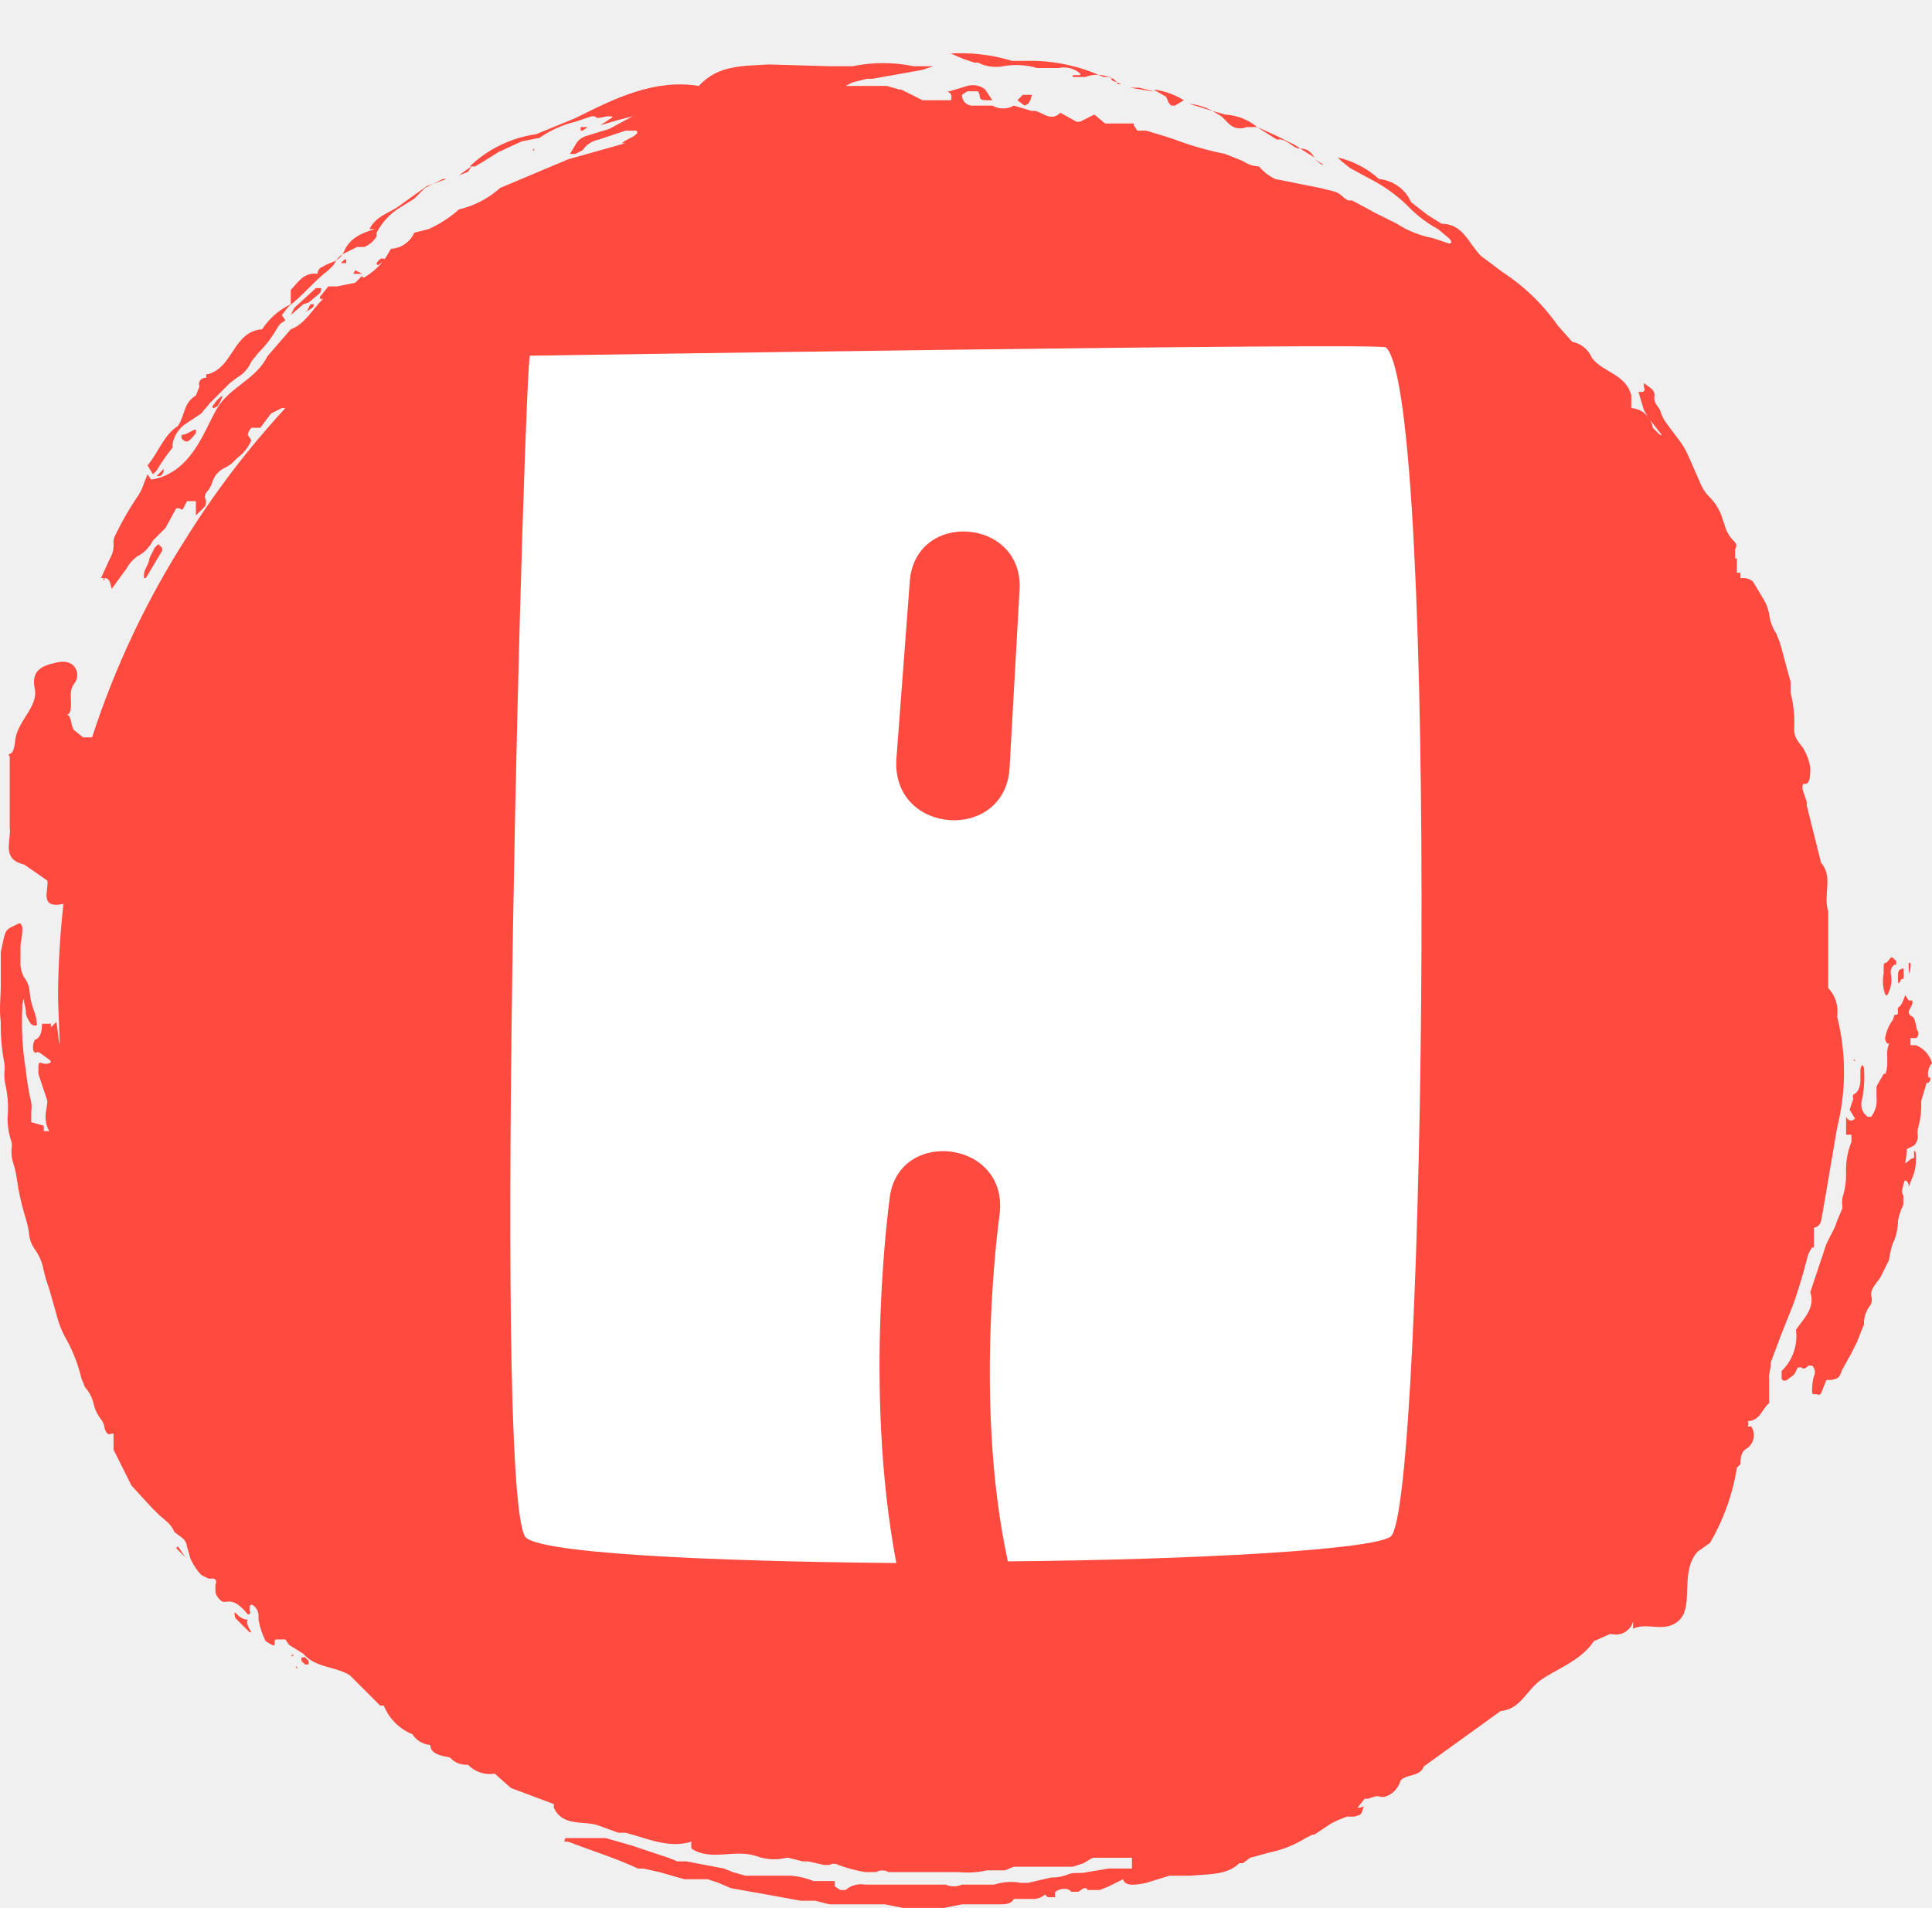
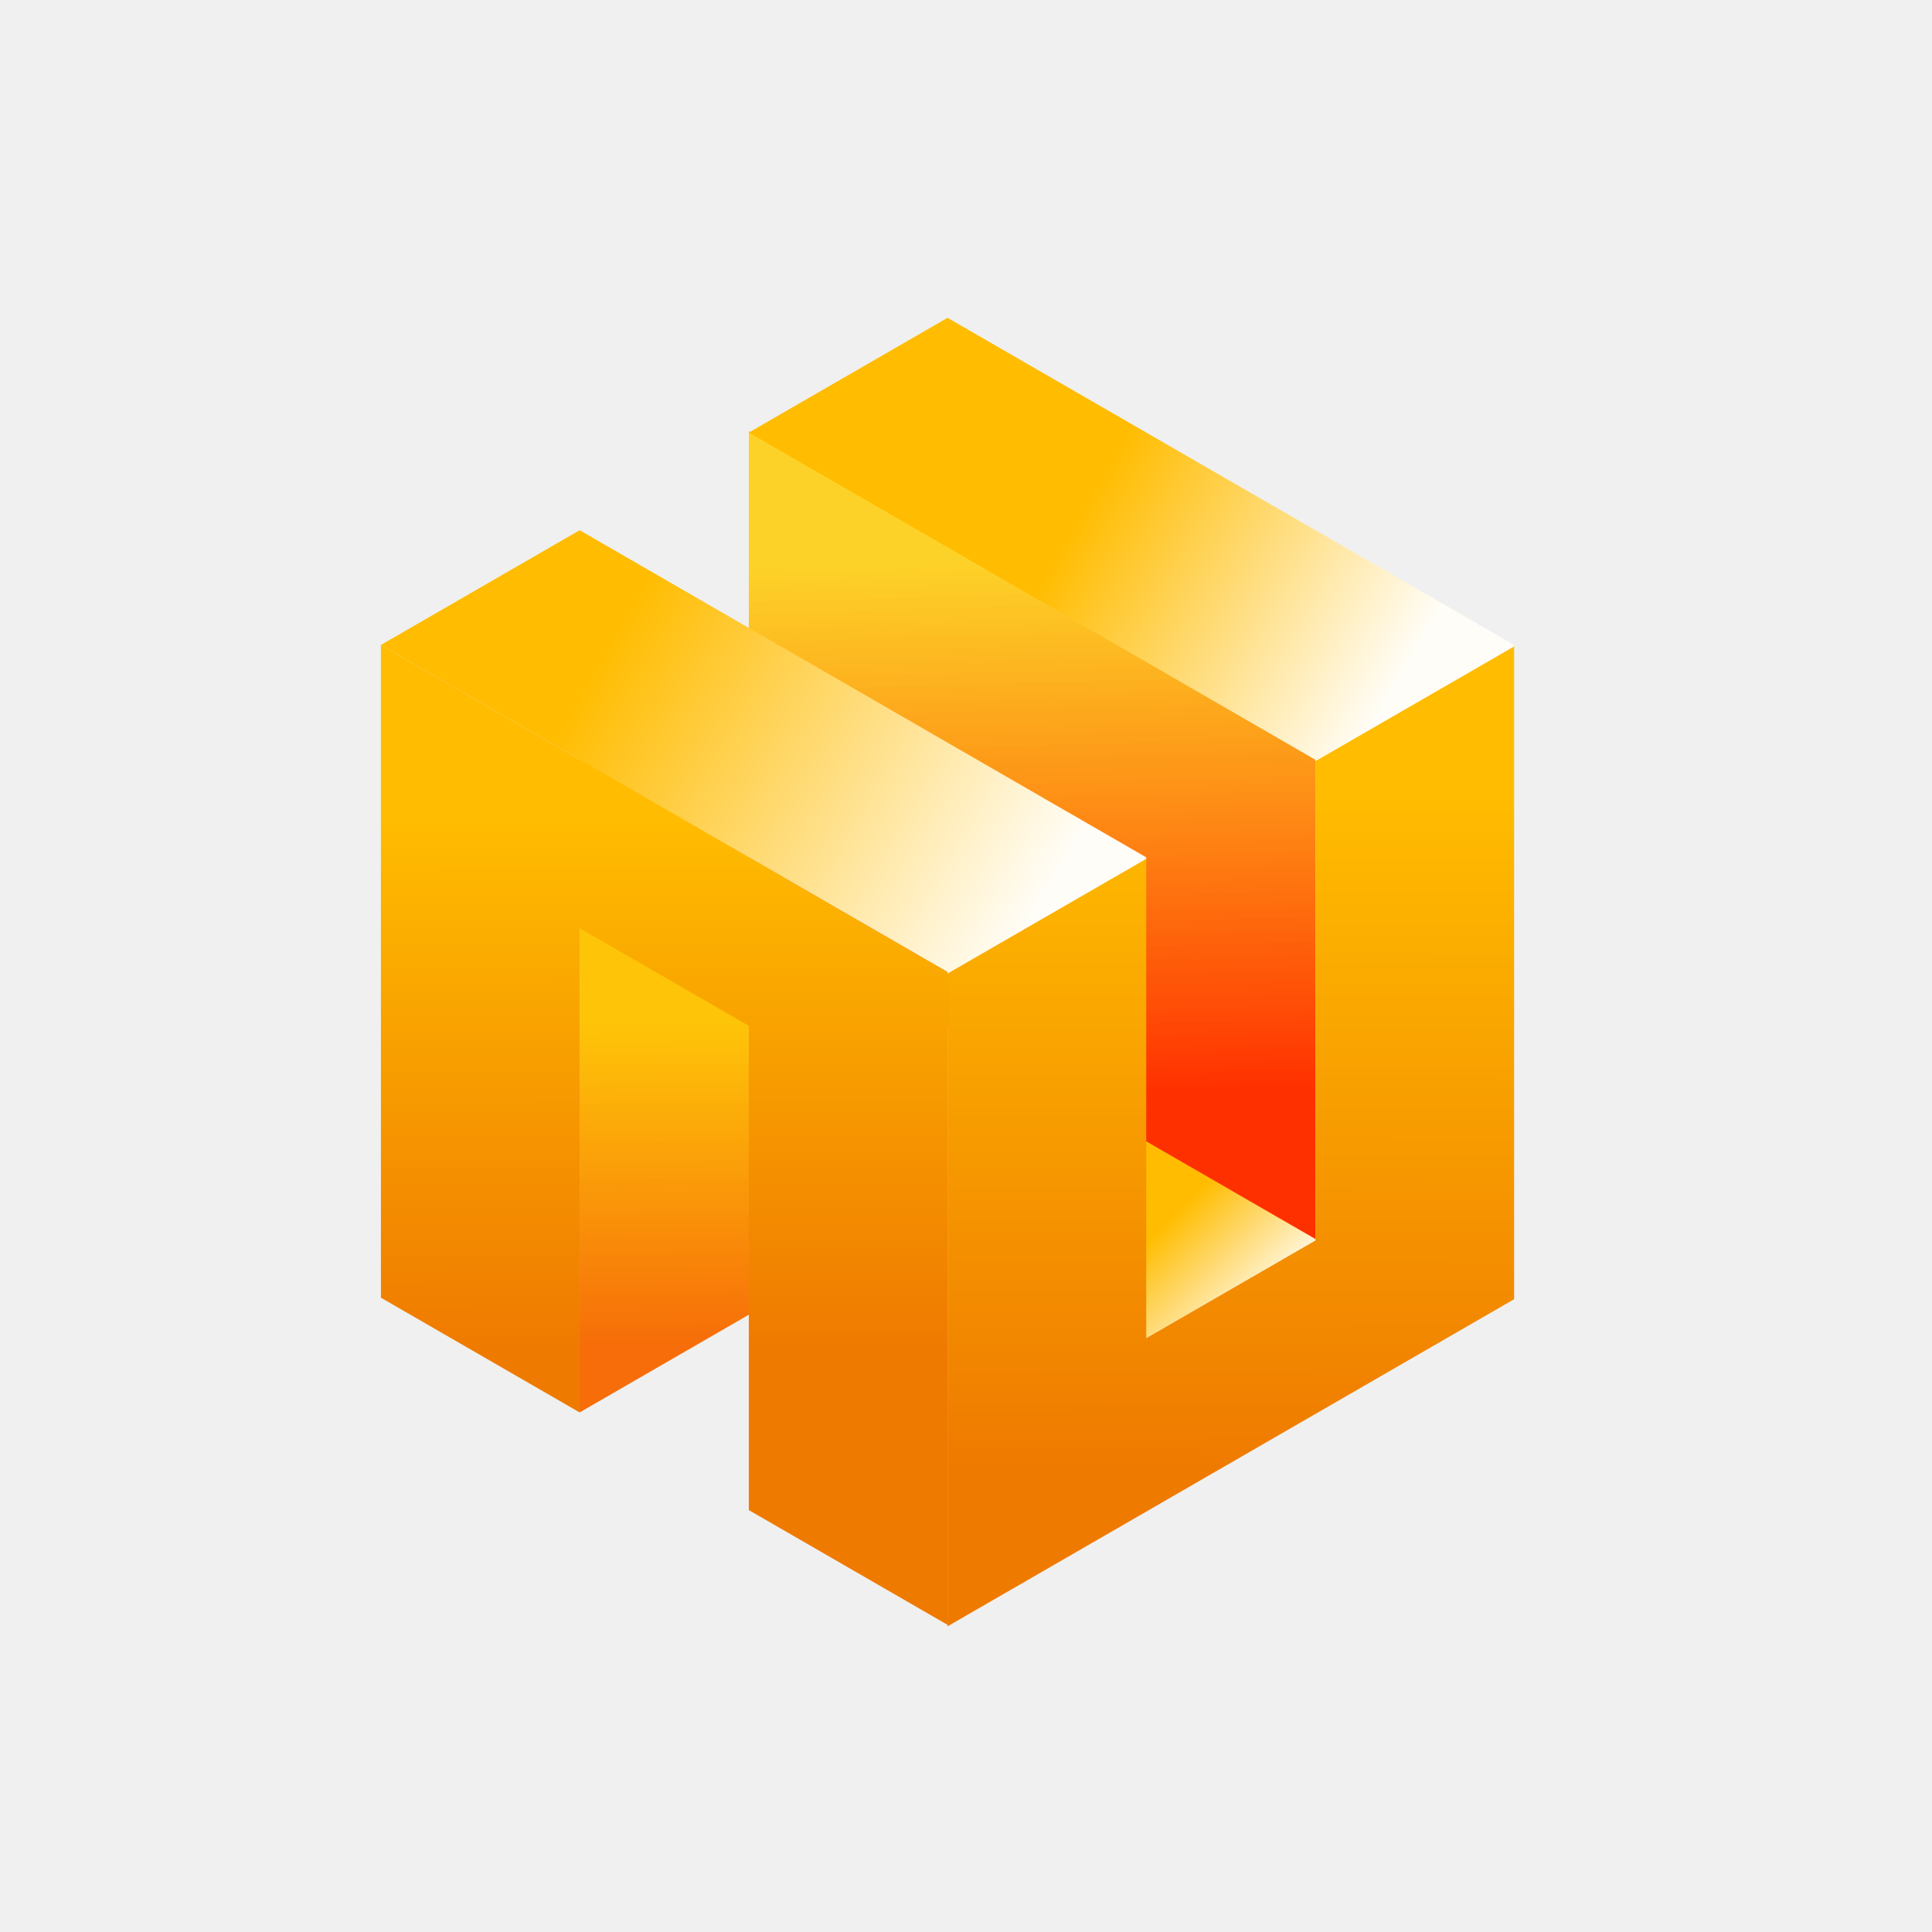
- <svg xmlns="http://www.w3.org/2000/svg" width="308.761" height="304.916" viewBox="0 0 106.008 104.687" class="css-1j8o68f" version="1.1" id="svg23">
-   <defs id="SvgjsDefs2684" />
-   <g id="SvgjsG2685" featurekey="rootContainer" transform="matrix(0.9820593,0,0,0.9820593,-0.05456052,0)" fill="#ff4a3f">
-     <g id="g17">
-       <path d="M19.8 15.3h.5l-.4-.2zm.5.1zm.8-.7c0 .1 0 .1.1.1l.4-.3c-.2-.1-.3-.1-.5.2zm.4-.2zm-4.1 2.3zm-.2.6l.3-.2c.1-.1.1-.2.1-.2h-.2l-.2.4c-.1-.1-.1 0 0 0zm2.2-2.9h-.1l-.2.2h.3zm-2.1 2.4l.6-.5c.1-.1.1-.2.1-.3h-.3l-1.2 1.1-.2.4.7-.6zm-1.1.8z" id="path3" />
-       <path d="M9.7 25v-.2a1.7 1.7 0 0 1 .7-1.1l.9-.6.5-.6.7-.7.4-.4.4-.3a1.9 1.9 0 0 0 .8-.9l.4-.5a5.9 5.9 0 0 0 1-1.3l.2-.3.3-.2-.2-.3.4-.5c.8-.6 1.4-1.4 2.2-2l.3-.3a1.4 1.4 0 0 1 .5-.6l.8-.4h.4a1.4 1.4 0 0 0 .7-.6V13a3.5 3.5 0 0 1 1.3-1.4l.8-.5.2-.2.4-.4 1-.5h.2l-1.1.4-1.4 1c-.6.5-1.4.6-1.8 1.4h.3c-.7.2-1.4.5-1.7 1.2s-.8.6-1.2.9a.4.4 0 0 0-.3.4c-.8-.1-1.1.5-1.5.9v.8a3.9 3.9 0 0 0-1.6 1.4c-1.6.1-1.6 2.1-3 2.5h-.1a.2.2 0 0 0 0 .2c-.3 0-.5.2-.4.5l-.2.5c-.7.4-.6 1.1-1 1.7-.8.5-1.1 1.5-1.7 2.2l.3.5.2-.2a11.6 11.6 0 0 1 .9-1.3zM53.9 3.3l.6.2h.2a2.2 2.2 0 0 0 1.4.2 4.1 4.1 0 0 1 1.9.1h1.2a1.4 1.4 0 0 1 1.2.3.1.1 0 0 1 0 .1H60a.1.1 0 0 0 0 .1h.7a1.8 1.8 0 0 1 1.3 0c.2 0 .1.1.2.2l.5.2h-.2c-.2-.4-.5-.4-.8-.4a9.7 9.7 0 0 0-4.3-.9h-.8A9.8 9.8 0 0 0 53 3h.2zm7.3 3.1zM50.3 4.7zm10.9 1.7h.2-.2zM19 14.7zm32.1-10zm17.6 2.2a.9.9 0 0 0 1 .2h.6a3.1 3.1 0 0 0-1.8-.7l-.7-.2.5.3zm-3.4-1.3c0 .1.1.2.2.3h.2l.5-.3a4.2 4.2 0 0 0-1.7-.6l.7.4zm7.4 2.7l.8.5c-.2-.3-.4-.5-.8-.5z" id="path5" />
-       <path d="M99 76.1l.6-1.6.6-1.5c.2-.5.6-1.8.8-2.6a1.7 1.7 0 0 1 .3-.7h.1v-1.1c.5-.1.4-.6.5-.9l.8-4.7a12.7 12.7 0 0 0 0-6.2 1.9 1.9 0 0 0-.5-1.6v-4.3c-.3-.9.3-1.9-.4-2.7L101 45a.4.4 0 0 0 0-.2l-.2-.6a.5.5 0 0 1 0-.4h.1c.3 0 .3-.5.3-.9a3 3 0 0 0-.4-1.1l-.3-.4a1.1 1.1 0 0 1-.2-.7 6.7 6.7 0 0 0-.2-2v-.6c-.2-.7-.4-1.5-.6-2.2l-.2-.5a2.5 2.5 0 0 1-.4-1.1 2.5 2.5 0 0 0-.3-.8l-.6-1a.8.8 0 0 0-.6-.2h-.1V32h-.2v-.8H97V31a.4.4 0 0 0 0-.1v-.2c.1-.2.1-.3-.1-.5a1.8 1.8 0 0 1-.4-.6l-.2-.6a2.9 2.9 0 0 0-.7-1.2 2.2 2.2 0 0 1-.5-.7l-.7-1.6a4.3 4.3 0 0 0-.6-1l-.6-.8a2.4 2.4 0 0 1-.4-.8l-.2-.3a.6.6 0 0 1-.1-.5.5.5 0 0 0-.2-.4l-.4-.3v.2c.1.2 0 .3-.1.3h-.2l.3 1 .3.5.7.9h-.1l-.2-.2-.2-.2a1.3 1.3 0 0 0-1.2-1.1v-.7c-.3-1.2-1.6-1.3-2.2-2.1a1.5 1.5 0 0 0-1.1-.9l-.8-.9a11.3 11.3 0 0 0-3.1-3l-.8-.6-.4-.3c-.7-.7-1-1.8-2.2-1.8l-.8-.5-.9-.7a2.2 2.2 0 0 0-1.8-1.3 5.1 5.1 0 0 0-2.3-1.2l.2.2.5.4 1.3.7a8.5 8.5 0 0 1 2.1 1.6 6.8 6.8 0 0 0 1.5 1.1l.6.5c.1.1.2.2.1.3H81l-.9-.3a5.6 5.6 0 0 1-2-.8l-1.2-.6-1.3-.7h-.2c-.3-.1-.4-.4-.8-.5l-.8-.2-2.5-.5a2.6 2.6 0 0 1-.9-.7 1.7 1.7 0 0 1-.9-.3l-1-.4a18.1 18.1 0 0 1-2.8-.8l-.6-.2-1-.3h-.5l-.2-.3v-.1h-1.6l-.6-.5-.4.2-.4.2h-.2l-.9-.5c-.6.6-1.1-.2-1.6-.1l-1-.3a1.2 1.2 0 0 1-1.2 0h-1.2a.6.6 0 0 1-.5-.6l.3-.2h.6a.7.7 0 0 1 .1.3c0 .2.2.2.5.2h.2l-.4-.6a1.1 1.1 0 0 0-1-.2l-1 .3H53c.3.2.2.3.2.5h-1.6l-.4-.2-.8-.4h-.1l-.7-.2h-2.3l.4-.2.8-.2h.3l1.7-.3 1.1-.2.6-.2h-1.1a8.4 8.4 0 0 0-3.4 0h-1.3L43 3.6c-1.4.1-2.8 0-3.9 1.2-2.5-.4-4.7.7-6.9 1.8l-2.2.9a6.7 6.7 0 0 0-3.7 1.8h.3l.5-.3.8-.5 1.3-.6 1-.2a6 6 0 0 1 2-.9l.9-.3h.2c.1.2.5 0 .7 0h.2c.1 0 .1.1 0 .1l-.6.4 1-.3.8-.2-1.3.7-1.3.4a1 1 0 0 0-.6.5l-.3.5h.3l.4-.2a1.4 1.4 0 0 1 .9-.6l1.5-.5h.5a.1.1 0 0 1 .1.2c-.2.2-.6.3-.8.5h.2l-3.2.9-3.8 1.6a5.2 5.2 0 0 1-2.3 1.2 6.6 6.6 0 0 1-1.7 1.1l-.8.2a1.5 1.5 0 0 1-1.3.9l-.3.5a3.7 3.7 0 0 1-1.2 1.1h-.1v-.1l-.2.2-.2.2-1 .2h-.5l-.4.5c-.1.1-.1.2 0 .2h.1c-.6.6-1 1.4-1.8 1.7L15 19.9c-.6 1.2-1.8 1.6-2.6 2.6s-1.4 3.9-3.9 4.3l-.2-.3-.2.5a2.7 2.7 0 0 1-.4.8 16.9 16.9 0 0 0-1.2 2.1.8.8 0 0 0-.1.5 1.4 1.4 0 0 1-.2.8l-.5 1.1h.2c.3 0 .3.3.4.6l.8-1.1a2.2 2.2 0 0 1 .6-.7 2 2 0 0 0 .9-.9l.3-.3.4-.4.6-1.1h.2c.1.1.1.1.2 0l.2-.4h.5v.8l.5-.5a.5.5 0 0 0 0-.5.4.4 0 0 1 .1-.3 1.5 1.5 0 0 0 .3-.5 1.3 1.3 0 0 1 .8-.9l.3-.2.3-.3a2.4 2.4 0 0 0 .8-1l-.2-.3c0-.1.1-.3.2-.4h.5l.6-.8.6-.3h.2a48.8 48.8 0 0 0-5.5 7.2h-.1.1a48.4 48.4 0 0 0-5.3 11.2h-.5l-.5-.4c-.2-.2-.1-.7-.4-.9h.1c.3-.5-.1-1.2.3-1.7s.1-1.4-.9-1.2-1.5.5-1.3 1.5-1 1.8-1.1 2.9-.5.5-.3.9v3.9c.1.8-.5 1.8.8 2.1l1.3.9c.1.5-.5 1.6.9 1.3a49.2 49.2 0 0 0-.3 5c0 1.1.1 2.2.1 3.3v-.4c-.1-.4-.1-.8-.2-1.3l-.3.3v-.2h-.5c0 .5-.1.8-.4.9a.9.9 0 0 0-.1.5c0 .1.1.3.2.2s.4.2.7.4-.2.3-.4.2-.2.1-.2.3v.3l.5 1.5c0 .3-.1.6-.1.9a1.7 1.7 0 0 0 .2.8h-.3v-.3l-.7-.2v-.6a1.5 1.5 0 0 0 0-.5 14.6 14.6 0 0 1-.3-1.8 16.6 16.6 0 0 1-.2-3.5.9.9 0 0 1 .1-.5v.2a2.9 2.9 0 0 1 .1.5.8.8 0 0 0 .1.4c.1.2.2.4.4.4s.1-.1.1-.2a2.1 2.1 0 0 0-.1-.5 4.2 4.2 0 0 1-.3-1.3 1.5 1.5 0 0 0-.3-.7 1.6 1.6 0 0 1-.2-.9v-.8c0-.3.1-.6.1-.9a.5.5 0 0 0-.1-.4h-.1c-.8.4-.7.2-1 1.6V55c0 .7-.1 1.4 0 2.1a10.8 10.8 0 0 0 .2 2.3 1.8 1.8 0 0 1 0 .5 3.1 3.1 0 0 0 .1.9 5.9 5.9 0 0 1 .1 1.3 3.9 3.9 0 0 0 .2 1.7 1.2 1.2 0 0 1 0 .4 2.1 2.1 0 0 0 .1.8 4.9 4.9 0 0 1 .2.9 14 14 0 0 0 .5 2.2 5 5 0 0 1 .2 1 1.7 1.7 0 0 0 .3.7 2.9 2.9 0 0 1 .5 1.2 8.5 8.5 0 0 0 .3 1l.4 1.4a5.4 5.4 0 0 0 .6 1.5 8.5 8.5 0 0 1 .8 2.1l.2.5a2.1 2.1 0 0 1 .5 1 2.1 2.1 0 0 0 .4.8 1 1 0 0 1 .2.5c.1.3.2.4.4.3h.1v.9l.5 1 .5 1 1.1 1.2.4.4c.3.3.7.5.9 1l.4.3a.7.7 0 0 1 .3.5l.2.7a3.3 3.3 0 0 0 .6.9l.4.2h.3a.2.2 0 0 1 .1.3 2.5 2.5 0 0 0 0 .5.9.9 0 0 0 .4.5h.2c.4-.1.8.2 1.2.7h.1c0-.1.1-.1 0-.2v-.2c0-.1.1-.2.2-.1a.7.7 0 0 1 .3.6v.2a4.3 4.3 0 0 0 .4 1.2c.5.3.5.3.5.1s0-.2.2-.2h.4l.2.3.8.5c.7.8 1.8.7 2.6 1.2l1.7 1.7h.2a2.9 2.9 0 0 0 1.6 1.6 1.3 1.3 0 0 0 1 .6c0 .5.6.6 1.1.7a1.2 1.2 0 0 0 .8.4h.2a1.7 1.7 0 0 0 1.5.5l.9.8 2.4.9v.2c.5 1.1 1.7.7 2.5 1l1.1.4h.4c1.2.3 2.4.9 3.7.5a.7.7 0 0 0 0 .4c1.1.7 2.4 0 3.6.4a2.9 2.9 0 0 0 1.7.1h.1l.8.2h.3l.9.2h.3a.5.5 0 0 1 .5 0 7.9 7.9 0 0 0 1.5.4h.6a.7.7 0 0 1 .7 0h3.9a5 5 0 0 0 1.6-.1h1l.5-.2H60l.6-.2.5-.3h2.2v.6H62l-1.2.2c-.4.1-.7 0-1 .1a2.4 2.4 0 0 1-1 .2l-1.3.3h-.4a3.1 3.1 0 0 0-1.5.1h-1.8a1.1 1.1 0 0 1-.9 0h-4.5a1.3 1.3 0 0 0-1.1.3H47l-.3-.2v-.3h-1.2a4.1 4.1 0 0 0-1.3-.3h-2.5l-.7-.2-.5-.2-2.1-.4h-.5l-.5-.2-2.1-.7-1.4-.4h-2.2c-.1 0-.1.1-.1.2h.2c1.3.5 2.6.9 3.9 1.5h.3l.9.2 1.4.4h1.3l.6.2.7.3 1.7.3 1.1.2 1.1.2h.8l.8.2h3.1l1 .2h2.3l1-.2H56c.4 0 .6-.1.7-.3h1a1 1 0 0 0 .8-.3c-.1.1 0 .1.1.2h.4v-.2c0-.1 0-.1.2-.2s.6-.1.7.1h.4l.3-.2c.2 0 .2 0 .2.1h.7l.5-.2.8-.4c.1.3.4.4 1.3.2l1.3-.4h1.2c.9-.1 2 0 2.7-.7h.2l.4-.3 1.1-.3a6.1 6.1 0 0 0 2-.8l.4-.2h.1l.9-.6.4-.2.5-.2h.4c.4-.1.4-.1.5-.4s0-.1-.2-.1h-.1l.4-.5h.2c.3-.1.5-.2.7-.1h.2a1.3 1.3 0 0 0 .9-.9c.3-.4 1.1-.2 1.3-.8l4.3-3.1c1.1-.1 1.4-1.1 2.2-1.7s2.3-1.1 3-2.2l.9-.4h.1a1 1 0 0 0 1.2-.7v.4c.8-.4 1.8.3 2.6-.5s0-2.7 1-3.8l.7-.5a12.1 12.1 0 0 0 1.5-4.2l.2-.2c0-.3 0-.7.4-.9a.9.9 0 0 0 .2-1.2h-.2a.3.3 0 0 0 0-.3c.7 0 .8-.7 1.2-1V77a.5.5 0 0 1 0-.2 3.8 3.8 0 0 0 .1-.7zM5.9 32.2z" id="path7" />
-       <path d="M26.4 9.3l-.3.2-.4.3.5-.2zm6.1-2h.1l.3-.2h-.4zm-2.6 1l-.1.1h.1v-.1zm-1.5 1.4zm1.3-.2zm-6.3 3.1zM9.2 26.2l-.4.4H9a.4.4 0 0 0 .2-.4zm3-3.5a2.1 2.1 0 0 0 .3-.6 1.5 1.5 0 0 0-.5.5c-.1.1-.1.2 0 .2zM11 24.2V24c-.2 0-.5.3-.8.3v.2c.3.3.4.2.8-.3zm3 66.2zM73.9 9.2h.1l-.5-.3zm-2.5-1.4c.5-.1.8.4 1.2.5h.1l-.3-.2-1-.5-1.1-.5.3.2zM52.8 3.1zm11.7 2h-.1l-1.2-.2h.5zm2 .7l1.3.4a3.3 3.3 0 0 0-1.3-.4zm-9 0a1 1 0 0 0 .2-.5h-.5l-.3.3.4.3zm9 1.6zM49.9 4.2zm2.9.7zM48.5 4zm13.8 2.1a.5.5 0 0 0 0 .1zm44.8 52.3h-.3V58h.3c.1 0 .2-.3.1-.4s-.1-.7-.3-.8a.3.3 0 0 1-.2-.3l.2-.4a.4.4 0 0 0 0-.2h-.2l-.2-.3c-.1.3-.2.6-.4.7a.5.5 0 0 0 0 .2c0 .1 0 .2-.1.2h-.1a1.1 1.1 0 0 1-.1.3 2.3 2.3 0 0 0-.4.9.4.4 0 0 0 .1.4h.1a1.7 1.7 0 0 0-.1.8v.4a1.8 1.8 0 0 1-.1.5h-.1l-.4.7v.6a1.5 1.5 0 0 1-.3 1.1h-.2l-.2-.2a.9.9 0 0 1-.1-.8 6.5 6.5 0 0 0 .1-1.7c0-.1-.1-.2-.1-.2a.5.5 0 0 0-.1.3v.6c0 .2-.1.6-.3.7s-.1.2-.1.3l-.2.6.3.5c-.2.2-.4.1-.5-.1v1h.3v.4a4.2 4.2 0 0 0-.3 1.4 3.3 3.3 0 0 0 0 .4 4 4 0 0 1-.2 1.3 2 2 0 0 0 0 .6l-.3.7a3.2 3.2 0 0 1-.3.7l-.3.6-.9 2.7c.3.9-.4 1.5-.8 2.1a2.7 2.7 0 0 1-.8 2.3v.4c0 .1.1.2.3.1l.4-.3.2-.4h.2c.1.1.2.1.4-.1h.2a.5.5 0 0 1 .1.6 2.9 2.9 0 0 0-.1.8c0 .1 0 .2.1.2h.2c.1.1.2 0 .3-.3l.2-.5h.3c.4-.1.4-.1.6-.6l.5-.9.3-.6.4-1a1.6 1.6 0 0 1 .3-1 .6.6 0 0 0 .1-.6c0-.2 0-.3.2-.6l.3-.4.5-1a4.7 4.7 0 0 1 .2-.9 3 3 0 0 0 .3-1.3 3.8 3.8 0 0 1 .3-.9v-.5c-.1-.2-.1-.2 0-.6s.1-.2.2-.2a.4.4 0 0 1 .1.3l.2-.5a2.3 2.3 0 0 0 .2-.9v-.3c0-.1 0-.3-.1-.3v.4c-.2 0-.3.2-.5.3a6.4 6.4 0 0 0 .1-.8l.4-.2a.7.7 0 0 0 .2-.6 1.4 1.4 0 0 1 0-.3 4.8 4.8 0 0 0 .2-1.4v-.2l.3-1h.1a.3.3 0 0 0 .1-.3h-.1a.9.9 0 0 1 .2-.8 1.5 1.5 0 0 0-.9-1zm-1.2 7.8zm-.2-9.9zm0 0zM9.1 30.8a.3.3 0 0 0 0-.2l-.2-.2-.2.2-.3.6c0 .3-.3.6-.3.9v.2h.1zm96.3 24.8h.1a1.7 1.7 0 0 0 .2-1.2.5.5 0 0 1 .2-.5h.1v-.2l-.2-.2h-.1c-.1.1-.2.3-.3.3s-.1.1-.1.3v.3a2.2 2.2 0 0 0 .1 1.2zM13.2 90.1c-.1 0 0 .2 0 .3l.8.8h.1c-.2-.3-.3-.6-.2-.7a.9.9 0 0 1-.5-.2zm.8.3zm92.3-35.7h.1a2 2 0 0 0 0-.6c-.3.1-.3.1-.3.6s.1.1.2 0z" id="path9" />
-       <path d="M106.7 62a.6.6 0 0 0 .1-.5c0-.1-.1-.2-.1-.1h-.2v.2c0 .4.1.5.2.4zm.1-8.2h-.1v.6a1 1 0 0 0 .1-.6zM17.1 92.6h-.2v.2l.2.2h.2v-.2zm86.6-33.3c0-.1 0-.1-.1-.1zM9.9 86.5l.5.5-.4-.6z" id="path11" />
-       <circle cx="10.5" cy="87.1" transform="rotate(-24.8 10.4 87.159)" id="circle13" />
-       <path d="M9.7 30.1h-.1v.2-.2h.1zm83.2-6.6l-.2-.3h-.1zm-14.7 77.1zM5.9 32.2zm-.1.2a.3.3 0 0 0 .1-.2v.2zm1.9-4.9zM61.5 2.4zm42.8 58.2v.1-.1zM16.4 92.5h-.1c.1.1.2 0 .1-.1zm.2.7h.1l-.1-.1v.1zm73.9-71.3zm15.2 34.4zM14.6 91.7zm92.1-37zm-.8 11.4zM34.6 0z" id="path15" />
-     </g>
-   </g>
-   <g id="SvgjsG2686" featurekey="nameFeature-0" transform="matrix(2.284354,0,0,2.284354,27.98006,-5.60952)" fill="#ffffff">
-     <path d="M9.6 16.48 l-0.32 4.24 c-0.08 1.8 2.6 1.96 2.72 0.2 l0.24 -4.28 c0.12 -1.76 -2.56 -1.96 -2.64 -0.16 z M0.48 11 l0 0 c0.04 0 20.48 -0.32 20.56 -0.2 c1.28 1.12 0.96 27.8 0.12 28.56 c-0.4 0.32 -4.64 0.56 -9.2 0.6 c-0.84 -3.84 -0.2 -8.32 -0.2 -8.32 c0.24 -1.8 -2.44 -2.12 -2.64 -0.4 c0 0.04 -0.64 4.52 0.16 8.76 c-4.56 -0.04 -8.68 -0.24 -8.92 -0.64 c-0.8 -1.44 0 -28.28 0.12 -28.36 z" id="path20" />
+ <svg xmlns="http://www.w3.org/2000/svg" xmlns:xlink="http://www.w3.org/1999/xlink" id="svg5" version="1.1" viewBox="0 0 300 300" height="300mm" width="300mm">
+   <defs id="defs2">
+     <linearGradient id="linearGradient113338">
+       <stop style="stop-color:#ffbc00;stop-opacity:1;" offset="0" id="stop113334" />
+       <stop style="stop-color:#fffdf7;stop-opacity:1" offset="1" id="stop113336" />
+     </linearGradient>
+     <linearGradient id="linearGradient110384">
+       <stop style="stop-color:#ffbc00;stop-opacity:1;" offset="0" id="stop110380" />
+       <stop style="stop-color:#ef7a00;stop-opacity:1" offset="1" id="stop110382" />
+     </linearGradient>
+     <linearGradient id="linearGradient99246">
+       <stop style="stop-color:#ff3000;stop-opacity:1;" offset="0" id="stop99242" />
+       <stop style="stop-color:#ffcb00;stop-opacity:0.835" offset="1" id="stop99244" />
+     </linearGradient>
+     <linearGradient id="linearGradient97982">
+       <stop style="stop-color:#f66d09;stop-opacity:1" offset="0" id="stop97978" />
+       <stop style="stop-color:#ffc300;stop-opacity:0.966" offset="1" id="stop97980" />
+     </linearGradient>
+     <linearGradient xlink:href="#linearGradient110384" id="linearGradient107748" gradientUnits="userSpaceOnUse" x1="264.938" y1="433.577" x2="266.076" y2="745.05" gradientTransform="matrix(0.2645833,0,0,0.2645833,32.25728,12.49019)" />
+     <linearGradient xlink:href="#linearGradient99246" id="linearGradient108256" gradientUnits="userSpaceOnUse" x1="148.828" y1="157.103" x2="146.508" y2="74.142" gradientTransform="translate(32.25728,12.49019)" />
+     <linearGradient xlink:href="#linearGradient110384" id="linearGradient110984" gradientUnits="userSpaceOnUse" x1="166.115" y1="111.091" x2="165.804" y2="215.875" gradientTransform="translate(32.25728,12.49019)" />
+     <linearGradient xlink:href="#linearGradient97982" id="linearGradient112270" x1="74.953" y1="196.508" x2="74.429" y2="146.103" gradientUnits="userSpaceOnUse" gradientTransform="translate(32.25728,12.49019)" />
+     <linearGradient xlink:href="#linearGradient113338" id="linearGradient112436" x1="61.427" y1="88.254" x2="129.379" y2="127.486" gradientUnits="userSpaceOnUse" gradientTransform="translate(32.25728,12.49019)" />
+     <linearGradient xlink:href="#linearGradient113338" id="linearGradient117638" gradientUnits="userSpaceOnUse" x1="137.053" y1="64.354" x2="185.399" y2="92.266" gradientTransform="translate(32.25728,12.49019)" />
+     <linearGradient xlink:href="#linearGradient113338" id="linearGradient117892" x1="560.217" y1="672.742" x2="616.734" y2="729.259" gradientUnits="userSpaceOnUse" gradientTransform="matrix(0.2645833,0,0,0.2645833,32.25728,12.49019)" />
+   </defs>
+   <g id="layer1">
+     <path id="path4407" style="fill:url(#linearGradient112270);fill-opacity:1;stroke-width:0.27" d="m 120.858,100.147 v 101.358 l -30.854,17.814 v -75.197 -26.161 z" />
+     <path style="fill:url(#linearGradient108256);fill-opacity:1;stroke:none;stroke-width:0.265px;stroke-linecap:butt;stroke-linejoin:miter;stroke-opacity:1" d="m 116.275,66.931 -5.3e-4,74.667 87.982,51.03 -1e-5,-74.667 z" id="path3021" />
+     <path id="path2406" style="fill:url(#linearGradient117892);fill-opacity:1;stroke-width:0.27" d="m 157.911,165.636 -0.134,53.827 46.48,-26.835 v -0.234 z" />
+     <path id="path2426" style="fill:url(#linearGradient110984);fill-opacity:1;stroke-width:0.27" d="m 235.112,100.147 -30.855,17.814 v 74.667 l -26.272,15.168 v -74.667 l -30.854,17.814 V 252.536 l 87.982,-50.796 z" />
+     <path id="path2945" style="fill:url(#linearGradient117638);fill-opacity:1;stroke-width:0.27" d="m 147.13,49.351 -30.854,17.814 87.981,50.796 v 0.234 l 30.855,-17.814 v -0.234 z" />
+     <path id="path2986" style="fill:url(#linearGradient112436);fill-opacity:1;stroke-width:0.27" d="m 90.003,82.333 -30.854,17.814 87.981,50.796 v 0.234 l 30.855,-17.814 v -0.234 z" />
+     <path id="path31" style="opacity:1;fill:url(#linearGradient107748);fill-opacity:1;stroke-width:0.27" d="m 59.149,100.147 v 101.358 l 30.854,17.814 v -75.197 l 26.272,15.168 v 75.197 l 30.854,17.814 V 150.943 Z" />
  </g>
</svg>
